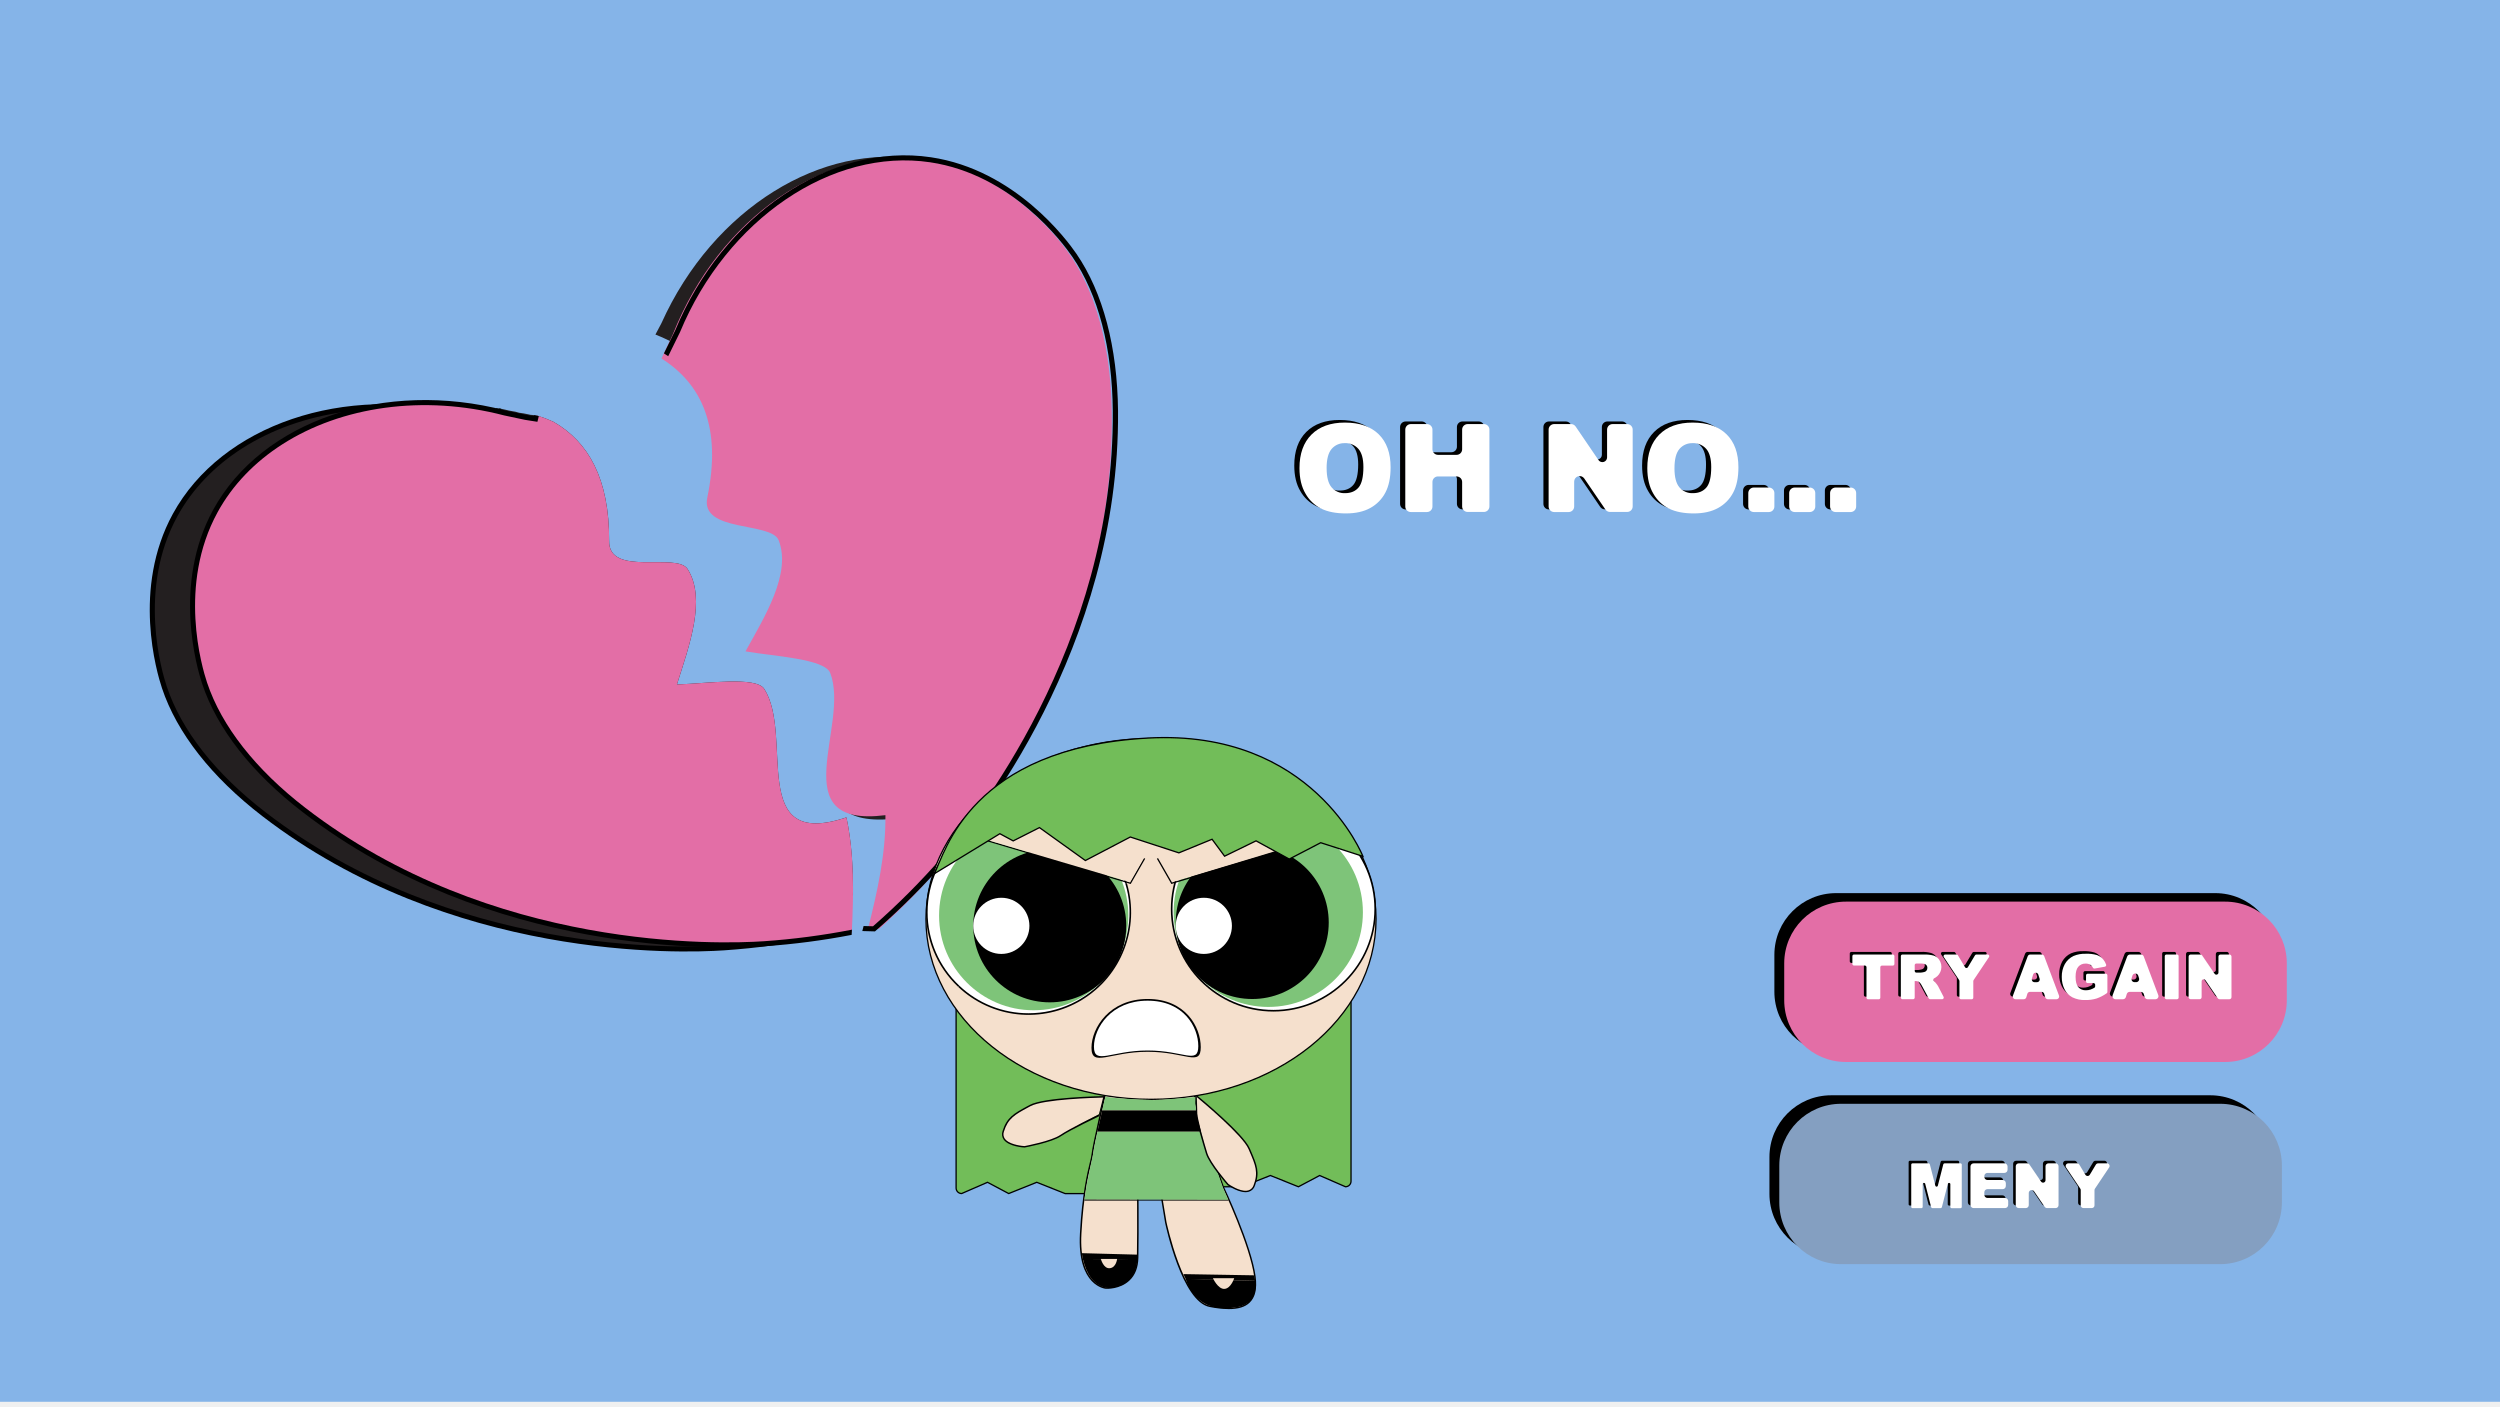
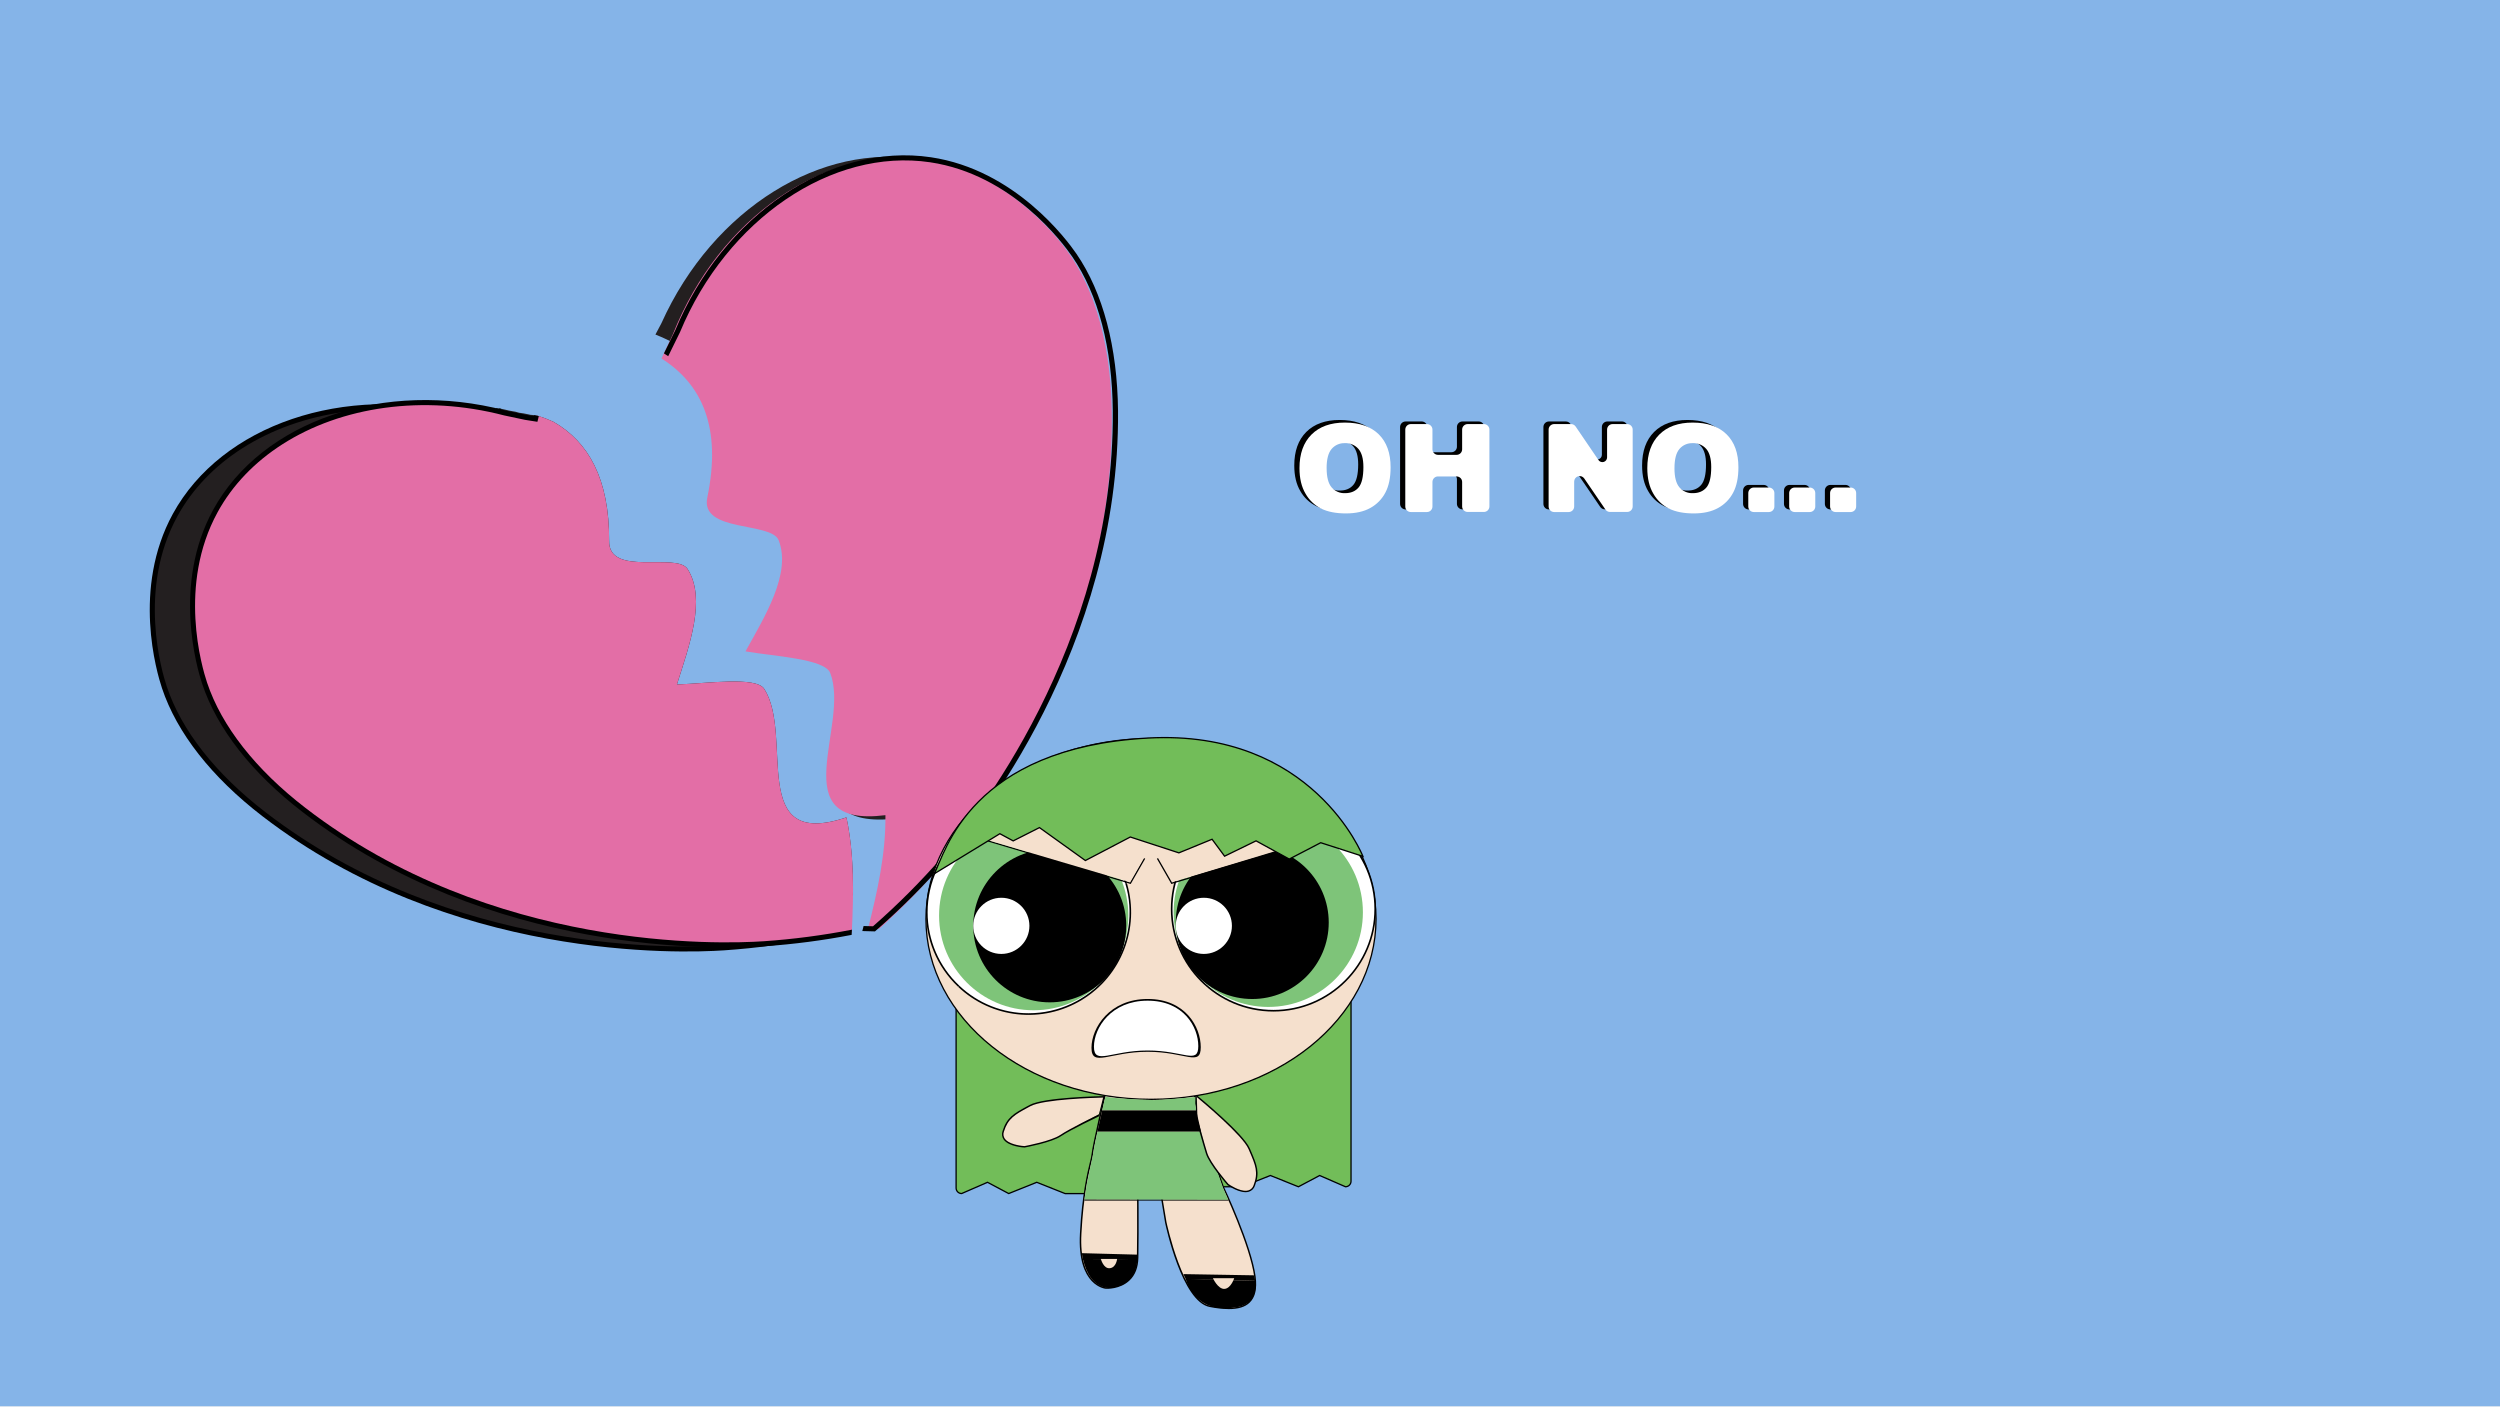
<svg xmlns="http://www.w3.org/2000/svg" width="1920" height="1080" viewBox="0 0 1920 1080">
  <defs>
-     <style>.cls-1{fill:#85b4e8;}.cls-2{fill:#231f20;}.cls-3{fill:#e36ea6;}.cls-4{fill:#fff;}.cls-5{fill:#849fc1;}.cls-6{fill:#72bd59;}.cls-6,.cls-8{stroke:#000;stroke-miterlimit:10;}.cls-7,.cls-8{fill:#f5e0cd;}.cls-9{fill:#7ec479;}.cls-10{fill:none;}</style>
+     <style>.cls-1{fill:#85b4e8;}.cls-2{fill:#231f20;}.cls-3{fill:#e36ea6;}.cls-4{fill:#fff;}.cls-5{fill:#72bd59;}.cls-5,.cls-7{stroke:#000;stroke-miterlimit:10;}.cls-6,.cls-7{fill:#f5e0cd;}.cls-8{fill:#7ec479;}.cls-9{fill:none;}</style>
  </defs>
  <g id="Layer_2" data-name="Layer 2">
-     <rect class="cls-1" y="-3.43" width="1920" height="1080" />
+     <rect class="cls-1" width="1920" height="1080" />
    <path class="cls-2" d="M519.88,525.67c9.21-29.07,22.89-65.64,8.17-88.66-8.42-13.15-60.77,6.44-60.24-21.71.24-47.54-15.95-76.17-43-91.49a90.21,90.21,0,0,0-12-4.51,28.32,28.32,0,0,0-2.87-.45,7.21,7.21,0,0,1-.93-.15,10.65,10.65,0,0,1-3.4-.54c-1.26-.23-2.51-.48-3.76-.74a23.12,23.12,0,0,1-6-1.23c-1.58-.22-3.15-.49-4.71-.84-1.2-.26-2.39-.54-3.58-.83l-.85-.19-.42-.1-.18,0-1.68-.36-.43-.11a6.33,6.33,0,0,1-.87,0l-2.72,11.09-7.76-1.23-15.89-3.37c-94.63-24.69-186.18,9.44-222.22,75.31-31.91,58.33-10.9,124.39-8.24,132.36,4.87,14.59,20.26,54.11,76.33,97.28C343.48,733.69,514.72,730.72,556,727.91a552.53,552.53,0,0,0,75.55-10.39c6.2-8.35,14.43-19.94,23.51-34.33,0-18.66-1.12-37.19-5-55.43-76.3,25.64-40-62.49-63.12-98.66C580.65,519.23,542.63,525,519.88,525.67Z" />
    <path class="cls-2" d="M814.24,199.2c-4.53-7.06-42.78-64.88-108.22-76.64-73.9-13.28-157.93,36.58-198.09,125.75l-4.56,8.62c47.72,19.05,73,55.63,56.09,121.7-7.37,27.17,48.18,20.91,53.14,35.72,8.68,25.92-13.49,58-29.5,84,22.23,4.9,60.51,8.55,64.23,19.66,13.64,40.72-43,117.35,37.2,111.06-.66,18.64-4.07,36.89-8.63,55,7.64-7.28,15.84-15.52,24.35-24.73,28.11-30.4,137.88-161.86,141.83-339.63C843.65,248.94,822.55,212.16,814.24,199.2Z" />
    <path d="M630.46,715.76A551.44,551.44,0,0,1,555.9,726c-33.65,2.28-208.76,8.07-352.11-102.31-38.31-29.5-64.48-62.82-75.68-96.36-4-12-22.51-74.85,8.1-130.8,11.57-21.15,28.74-38.73,49.7-52.14,45.27-29,108.18-38.44,170.4-22.2l16,3.39,9.52,1.51L385,314l-.65-.14-.43-.11a6.35,6.35,0,0,1-2.42-.2,2.4,2.4,0,0,1-.37-.14l-2.27,9.26-5.88-.93-15.81-3.35c-92.64-24.17-187,7.9-224.42,76.26C101.4,452,120.3,516.24,124.41,528.53c11.44,34.29,38.07,68.25,77,98.22C345.87,738,522.27,732.16,556.16,729.86A553.67,553.67,0,0,0,632,719.43l.73-.15.44-.6c7.65-10.3,15-20.95,21.94-31.85,0-2.48,0-5,0-7.45C647.33,691.85,639.13,704,630.46,715.76Z" />
    <path class="cls-3" d="M519.88,525.67c9.21-29.07,22.89-65.64,8.17-88.66-8.42-13.15-60.77,6.44-60.24-21.71.24-47.45-15.88-76.07-42.85-91.41A89.32,89.32,0,0,0,413,319.34c-.38-.07-.75-.11-1.12-.17l-.63,2.56-7.75-1.23-15.9-3.37c-94.62-24.69-186.18,9.44-222.21,75.31-31.91,58.33-10.9,124.39-8.24,132.36,4.87,14.6,20.26,54.11,76.33,97.28C374.39,730.57,545.63,727.6,586.94,724.79a550.32,550.32,0,0,0,67.24-8.73c1.42-29.73,2.07-59.38-4.1-88.3-76.3,25.64-40-62.49-63.12-98.66C580.65,519.23,542.63,525,519.88,525.67Z" />
    <path class="cls-3" d="M820.23,193.59c-4.86-6.85-45.79-62.79-111.71-71.45-74.45-9.78-156,44-191.94,135L508,275.32c31.27,19.78,46.3,53.08,35.27,106.47-6.08,27.49,49.11,18.62,54.76,33.18,9.9,25.47-10.74,58.62-25.5,85.29,22.43,3.85,60.84,5.69,65.08,16.61,15.55,40-37.45,119.25,42.4,109.18.35,29.57-6.14,58.51-13.41,87.37,3,0,5.91,0,8.48,0a553.47,553.47,0,0,0,53-54.86c26.64-31.69,130.09-168.18,125.65-345.94C852,241.88,829.14,206.14,820.23,193.59Z" />
    <path d="M410,318.86l-.16.66-5.88-.93-15.81-3.35c-92.64-24.17-187,7.91-224.43,76.26-31.38,57.37-12.48,121.62-8.37,133.92,11.44,34.28,38.07,68.24,77,98.21C376.79,734.88,553.18,729,587.07,726.74a554.56,554.56,0,0,0,67-8.75c.07-1.34.13-2.67.2-4a552.27,552.27,0,0,1-67.48,8.87c-33.64,2.28-208.74,8.08-352.11-102.31-38.3-29.5-64.47-62.82-75.67-96.36-4-12-22.51-74.85,8.1-130.8,11.57-21.15,28.74-38.73,49.7-52.14,45.26-29,108.19-38.43,170.4-22.2l16,3.39,9.52,1.51,1.08-4.4-.52-.15A30.54,30.54,0,0,0,410,318.86Z" />
    <path d="M826.72,194.94c-7.32-10.69-47.12-64.55-111.8-74.17-77.08-11.47-159.64,44.41-196.25,132.74l-8.78,17.89c1.12.71,2.22,1.42,3.29,2.16l9.05-18.44c36-86.81,116.77-141.7,192.11-130.49,63.08,9.38,102,62.06,109.16,72.52,20,29.17,30.74,70.15,31.12,118.5,1.44,180.94-108.9,317-131,342.46a551,551,0,0,1-53.15,53.27c-2.4,0-4.81-.14-7.22-.2-.34,1.29-.69,2.58-1,3.87,3,.08,6,.22,9,.25h.74l.56-.48a555.28,555.28,0,0,0,54.1-54.15c22.29-25.62,133.45-162.7,132-345C858.14,266.49,847.14,224.76,826.72,194.94Z" />
    <path d="M994,357.5q0-16.54,9.21-25.75t25.65-9.21q16.85,0,26,9t9.12,25.35q0,11.83-4,19.41a28.45,28.45,0,0,1-11.52,11.79q-7.53,4.22-18.76,4.22-11.43,0-18.91-3.64a28.46,28.46,0,0,1-12.13-11.51Q994,369.34,994,357.5Zm20.86.09q0,10.21,3.8,14.69a12.86,12.86,0,0,0,10.34,4.47q6.72,0,10.4-4.38t3.69-15.7q0-9.54-3.85-13.93a13.12,13.12,0,0,0-10.43-4.4,12.7,12.7,0,0,0-10.13,4.46Q1014.84,347.27,1014.84,357.59Z" />
    <path d="M1079.5,323.69h12.38a4.24,4.24,0,0,1,4.24,4.24v15.15a4.24,4.24,0,0,0,4.24,4.24h14.32a4.24,4.24,0,0,0,4.24-4.24V327.93a4.24,4.24,0,0,1,4.24-4.24h12.47a4.24,4.24,0,0,1,4.24,4.24v59a4.24,4.24,0,0,1-4.24,4.25h-12.47a4.24,4.24,0,0,1-4.24-4.25V368.14a4.24,4.24,0,0,0-4.24-4.24h-14.32a4.24,4.24,0,0,0-4.24,4.24V387a4.24,4.24,0,0,1-4.24,4.25H1079.5a4.24,4.24,0,0,1-4.24-4.25v-59A4.24,4.24,0,0,1,1079.5,323.69Z" />
    <path d="M1189.57,323.69h13a4.25,4.25,0,0,1,3.51,1.86l17.55,25.79a3.62,3.62,0,0,0,6.61-2V327.93a4.24,4.24,0,0,1,4.24-4.24h11.18a4.24,4.24,0,0,1,4.24,4.24v59a4.24,4.24,0,0,1-4.24,4.25h-13.18a4.24,4.24,0,0,1-3.5-1.86l-16.28-23.86a4.24,4.24,0,0,0-7.74,2.39V387a4.25,4.25,0,0,1-4.25,4.25h-11.13a4.24,4.24,0,0,1-4.24-4.25v-59A4.24,4.24,0,0,1,1189.57,323.69Z" />
    <path d="M1261.13,357.5q0-16.54,9.21-25.75t25.65-9.21q16.86,0,26,9t9.11,25.35q0,11.83-4,19.41a28.36,28.36,0,0,1-11.51,11.79q-7.53,4.22-18.77,4.22-11.41,0-18.9-3.64a28.48,28.48,0,0,1-12.14-11.51Q1261.13,369.34,1261.13,357.5Zm20.86.09q0,10.21,3.8,14.69a12.86,12.86,0,0,0,10.34,4.47q6.72,0,10.41-4.38t3.68-15.7q0-9.54-3.84-13.93a13.13,13.13,0,0,0-10.43-4.4,12.71,12.71,0,0,0-10.14,4.46Q1282,347.27,1282,357.59Z" />
    <path d="M1342.93,372.42h11.55a4.24,4.24,0,0,1,4.24,4.24V387a4.24,4.24,0,0,1-4.24,4.25h-11.55a4.25,4.25,0,0,1-4.25-4.25v-10.3A4.24,4.24,0,0,1,1342.93,372.42Z" />
    <path d="M1374.33,372.42h11.55a4.24,4.24,0,0,1,4.25,4.24V387a4.25,4.25,0,0,1-4.25,4.25h-11.55a4.24,4.24,0,0,1-4.24-4.25v-10.3A4.24,4.24,0,0,1,1374.33,372.42Z" />
    <path d="M1405.74,372.42h11.55a4.24,4.24,0,0,1,4.24,4.24V387a4.24,4.24,0,0,1-4.24,4.25h-11.55a4.24,4.24,0,0,1-4.24-4.25v-10.3A4.24,4.24,0,0,1,1405.74,372.42Z" />
    <path class="cls-4" d="M998,359.5q0-16.54,9.21-25.75t25.65-9.21q16.85,0,26,9t9.12,25.35q0,11.83-4,19.41a28.45,28.45,0,0,1-11.52,11.79q-7.53,4.22-18.76,4.22-11.43,0-18.91-3.64a28.46,28.46,0,0,1-12.13-11.51Q998,371.34,998,359.5Zm20.86.09q0,10.21,3.8,14.69a12.86,12.86,0,0,0,10.34,4.47q6.72,0,10.4-4.38t3.69-15.7q0-9.54-3.85-13.93a13.12,13.12,0,0,0-10.43-4.4,12.7,12.7,0,0,0-10.13,4.46Q1018.84,349.27,1018.84,359.59Z" />
    <path class="cls-4" d="M1083.5,325.69h12.38a4.24,4.24,0,0,1,4.24,4.24v15.15a4.24,4.24,0,0,0,4.24,4.24h14.32a4.24,4.24,0,0,0,4.24-4.24V329.93a4.24,4.24,0,0,1,4.24-4.24h12.47a4.24,4.24,0,0,1,4.24,4.24v59a4.24,4.24,0,0,1-4.24,4.25h-12.47a4.24,4.24,0,0,1-4.24-4.25V370.14a4.24,4.24,0,0,0-4.24-4.24h-14.32a4.24,4.24,0,0,0-4.24,4.24V389a4.24,4.24,0,0,1-4.24,4.25H1083.5a4.24,4.24,0,0,1-4.24-4.25v-59A4.24,4.24,0,0,1,1083.5,325.69Z" />
    <path class="cls-4" d="M1193.57,325.69h13a4.25,4.25,0,0,1,3.51,1.86l17.55,25.79a3.62,3.62,0,0,0,6.61-2V329.93a4.24,4.24,0,0,1,4.24-4.24h11.18a4.24,4.24,0,0,1,4.24,4.24v59a4.24,4.24,0,0,1-4.24,4.25h-13.18a4.24,4.24,0,0,1-3.5-1.86l-16.28-23.86a4.24,4.24,0,0,0-7.74,2.39V389a4.25,4.25,0,0,1-4.25,4.25h-11.13a4.24,4.24,0,0,1-4.24-4.25v-59A4.24,4.24,0,0,1,1193.57,325.69Z" />
    <path class="cls-4" d="M1265.13,359.5q0-16.54,9.21-25.75t25.65-9.21q16.86,0,26,9t9.11,25.35q0,11.83-4,19.41a28.36,28.36,0,0,1-11.51,11.79q-7.53,4.22-18.77,4.22-11.41,0-18.9-3.64a28.48,28.48,0,0,1-12.14-11.51Q1265.13,371.34,1265.13,359.5Zm20.86.09q0,10.21,3.8,14.69a12.86,12.86,0,0,0,10.34,4.47q6.72,0,10.41-4.38t3.68-15.7q0-9.54-3.84-13.93a13.13,13.13,0,0,0-10.43-4.4,12.71,12.71,0,0,0-10.14,4.46Q1286,349.27,1286,359.59Z" />
    <path class="cls-4" d="M1346.93,374.42h11.55a4.24,4.24,0,0,1,4.24,4.24V389a4.24,4.24,0,0,1-4.24,4.25h-11.55a4.25,4.25,0,0,1-4.25-4.25v-10.3A4.24,4.24,0,0,1,1346.93,374.42Z" />
    <path class="cls-4" d="M1378.33,374.42h11.55a4.24,4.24,0,0,1,4.25,4.24V389a4.25,4.25,0,0,1-4.25,4.25h-11.55a4.24,4.24,0,0,1-4.24-4.25v-10.3A4.24,4.24,0,0,1,1378.33,374.42Z" />
    <path class="cls-4" d="M1409.74,374.42h11.55a4.24,4.24,0,0,1,4.24,4.24V389a4.24,4.24,0,0,1-4.24,4.25h-11.55a4.24,4.24,0,0,1-4.24-4.25v-10.3A4.24,4.24,0,0,1,1409.74,374.42Z" />
  </g>
  <g id="Layer_3" data-name="Layer 3">
-     <rect x="1362.72" y="685.92" width="385.99" height="123.16" rx="47.43" />
-     <rect class="cls-3" x="1370.28" y="692.45" width="385.99" height="123.16" rx="47.43" />
-     <rect x="1358.93" y="841.18" width="385.99" height="123.16" rx="47.43" />
-     <rect class="cls-5" x="1366.5" y="847.71" width="385.99" height="123.16" rx="47.43" />
-     <path d="M1466.9,891.45h12.27a1,1,0,0,1,.93.72l4.27,16.58a1,1,0,0,0,1.85,0l4.24-16.58a1,1,0,0,1,.93-.72h12.25a1,1,0,0,1,1,1v32.44a1,1,0,0,1-1,1h-6.78a1,1,0,0,1-1-1V907.21A1,1,0,0,0,1494,907l-4.64,18.11a.94.94,0,0,1-.92.72h-6.39a.94.94,0,0,1-.92-.72l-4.62-18.1a1,1,0,0,0-1.89.24v17.62a1,1,0,0,1-1,1h-6.79a1,1,0,0,1-1-1V892.41A1,1,0,0,1,1466.9,891.45Z" />
-     <path d="M1513.77,891.45h23.61a2.42,2.42,0,0,1,2.42,2.42v2.5a2.42,2.42,0,0,1-2.42,2.42h-13a2.42,2.42,0,0,0-2.42,2.42v.62a2.42,2.42,0,0,0,2.42,2.42h11.68a2.42,2.42,0,0,1,2.42,2.42v2.17a2.42,2.42,0,0,1-2.42,2.42h-11.68a2.42,2.42,0,0,0-2.42,2.42v1.93a2.42,2.42,0,0,0,2.42,2.42h13.49a2.42,2.42,0,0,1,2.42,2.42v2.94a2.42,2.42,0,0,1-2.42,2.42h-24.13a2.42,2.42,0,0,1-2.42-2.42V893.87A2.42,2.42,0,0,1,1513.77,891.45Z" />
-     <path d="M1548.35,891.45h6.48a2.27,2.27,0,0,1,1.86,1l8.83,13a1.88,1.88,0,0,0,3.44-1V893.7a2.24,2.24,0,0,1,2.24-2.25h5.52a2.24,2.24,0,0,1,2.24,2.25v29.87a2.24,2.24,0,0,1-2.24,2.24h-6.58a2.25,2.25,0,0,1-1.85-1l-8.1-11.87a2.25,2.25,0,0,0-4.1,1.27v9.34a2.24,2.24,0,0,1-2.25,2.24h-5.49a2.24,2.24,0,0,1-2.25-2.24V893.7A2.25,2.25,0,0,1,1548.35,891.45Z" />
-     <path d="M1586.38,891.45h6.8a2.05,2.05,0,0,1,1.76,1l4.57,7.66a2,2,0,0,0,3.51,0l4.59-7.66a2,2,0,0,1,1.75-1h6.74a2,2,0,0,1,1.7,3.18l-10.88,16.27a2,2,0,0,0-.35,1.14v11.73a2,2,0,0,1-2,2H1598a2,2,0,0,1-2-2V912a2.11,2.11,0,0,0-.34-1.14l-10.91-16.26A2.05,2.05,0,0,1,1586.38,891.45Z" />
-     <path class="cls-4" d="M1468.9,893.45h12.27a1,1,0,0,1,.93.72l4.27,16.58a1,1,0,0,0,1.85,0l4.24-16.58a1,1,0,0,1,.93-.72h12.25a1,1,0,0,1,1,1v32.44a1,1,0,0,1-1,1h-6.78a1,1,0,0,1-1-1V909.21A1,1,0,0,0,1496,909l-4.64,18.11a.94.94,0,0,1-.92.72h-6.39a.94.94,0,0,1-.92-.72l-4.62-18.1a1,1,0,0,0-1.89.24v17.62a1,1,0,0,1-1,1h-6.79a1,1,0,0,1-1-1V894.41A1,1,0,0,1,1468.9,893.45Z" />
-     <path class="cls-4" d="M1515.77,893.45h23.61a2.42,2.42,0,0,1,2.42,2.42v2.5a2.42,2.42,0,0,1-2.42,2.42h-13a2.42,2.42,0,0,0-2.42,2.42v.62a2.42,2.42,0,0,0,2.42,2.42h11.68a2.42,2.42,0,0,1,2.42,2.42v2.17a2.42,2.42,0,0,1-2.42,2.42h-11.68a2.42,2.42,0,0,0-2.42,2.42v1.93a2.42,2.42,0,0,0,2.42,2.42h13.49a2.42,2.42,0,0,1,2.42,2.42v2.94a2.42,2.42,0,0,1-2.42,2.42h-24.13a2.42,2.42,0,0,1-2.42-2.42V895.87A2.42,2.42,0,0,1,1515.77,893.45Z" />
-     <path class="cls-4" d="M1550.35,893.45h6.48a2.27,2.27,0,0,1,1.86,1l8.83,13a1.88,1.88,0,0,0,3.44-1V895.7a2.24,2.24,0,0,1,2.24-2.25h5.52a2.24,2.24,0,0,1,2.24,2.25v29.87a2.24,2.24,0,0,1-2.24,2.24h-6.58a2.25,2.25,0,0,1-1.85-1l-8.1-11.87a2.25,2.25,0,0,0-4.1,1.27v9.34a2.24,2.24,0,0,1-2.25,2.24h-5.49a2.24,2.24,0,0,1-2.25-2.24V895.7A2.25,2.25,0,0,1,1550.35,893.45Z" />
-     <path class="cls-4" d="M1588.38,893.45h6.8a2.05,2.05,0,0,1,1.76,1l4.57,7.66a2,2,0,0,0,3.51,0l4.59-7.66a2,2,0,0,1,1.75-1h6.74a2,2,0,0,1,1.7,3.18l-10.88,16.27a2,2,0,0,0-.35,1.14v11.73a2,2,0,0,1-2,2H1600a2,2,0,0,1-2-2V914a2.11,2.11,0,0,0-.34-1.14l-10.91-16.26A2.05,2.05,0,0,1,1588.38,893.45Z" />
-     <path d="M1421.89,731.06h29.76a1.26,1.26,0,0,1,1.26,1.26v6a1.26,1.26,0,0,1-1.26,1.26h-8.31a1.26,1.26,0,0,0-1.26,1.26v23.36a1.26,1.26,0,0,1-1.26,1.26h-8.1a1.27,1.27,0,0,1-1.26-1.26V740.8a1.26,1.26,0,0,0-1.26-1.26h-8.31a1.26,1.26,0,0,1-1.26-1.26v-6A1.26,1.26,0,0,1,1421.89,731.06Z" />
-     <path d="M1457.85,764.16V732.32a1.26,1.26,0,0,1,1.26-1.26h16.44a25.77,25.77,0,0,1,7.52.84,8,8,0,0,1,4.2,3.13,9.72,9.72,0,0,1-3,13.87q-.37.21-.81.42a1.26,1.26,0,0,0-.17,2.19h0a10.36,10.36,0,0,1,1.7,1.81,13.59,13.59,0,0,1,1.49,2.13l4.19,8.12a1.26,1.26,0,0,1-1.12,1.84h-9.18a1.26,1.26,0,0,1-1.1-.66l-5.32-9.84a8.1,8.1,0,0,0-1.92-2.65,4.49,4.49,0,0,0-2.6-.8h-.94v12.69a1.27,1.27,0,0,1-1.26,1.26h-8.15A1.27,1.27,0,0,1,1457.85,764.16Zm10.67-20.44a1.25,1.25,0,0,0,1.26,1.26H1473a16.25,16.25,0,0,0,2.82-.47,2.81,2.81,0,0,0,1.72-1.08,3.19,3.19,0,0,0,.67-2,3.12,3.12,0,0,0-1.06-2.55c-.7-.6-2-.89-4-.89h-3.4a1.25,1.25,0,0,0-1.26,1.26Z" />
-     <path d="M1491.88,731.06h8.72a1.26,1.26,0,0,1,1.08.61l5.47,9.17a1.26,1.26,0,0,0,2.17,0l5.48-9.17a1.26,1.26,0,0,1,1.08-.61h8.66a1.26,1.26,0,0,1,1,2l-11.84,17.69a1.33,1.33,0,0,0-.21.7v12.75a1.26,1.26,0,0,1-1.26,1.26h-8.12a1.26,1.26,0,0,1-1.26-1.26V751.41a1.25,1.25,0,0,0-.21-.7L1490.83,733A1.26,1.26,0,0,1,1491.88,731.06Z" />
-     <path d="M1565.9,759.75H1557a2.09,2.09,0,0,0-2,1.5l-.79,2.67a2.09,2.09,0,0,1-2,1.5h-6.26a2.09,2.09,0,0,1-2-2.83l11.34-30.18a2.1,2.1,0,0,1,2-1.35h8.68a2.1,2.1,0,0,1,2,1.35l11.34,30.18a2.1,2.1,0,0,1-2,2.83h-6.55a2.09,2.09,0,0,1-2-1.49l-.82-2.7A2.08,2.08,0,0,0,1565.9,759.75Zm-1.48-10.14-1-3.1a2.09,2.09,0,0,0-4,0l-.94,3.1a2.09,2.09,0,0,0,2,2.7h1.89A2.09,2.09,0,0,0,1564.42,749.61Z" />
-     <path d="M1600.07,751.71v-4.63a1.27,1.27,0,0,1,1.26-1.26h13.89a1.27,1.27,0,0,1,1.26,1.26V759.8a1.3,1.3,0,0,1-.57,1.06,32.34,32.34,0,0,1-7.76,4,28.12,28.12,0,0,1-8.59,1.16,20.92,20.92,0,0,1-10-2.08,14.24,14.24,0,0,1-6-6.21,20.35,20.35,0,0,1-2.12-9.47,19.77,19.77,0,0,1,2.32-9.79,15,15,0,0,1,6.79-6.31,22.1,22.1,0,0,1,9.4-1.67,26.6,26.6,0,0,1,8.52,1,11.14,11.14,0,0,1,4.69,3.2,13.66,13.66,0,0,1,2.34,4.07,1.27,1.27,0,0,1-1,1.68l-7.81,1.4a1.25,1.25,0,0,1-1.35-.69,5.37,5.37,0,0,0-1.8-2.11,6.65,6.65,0,0,0-3.85-1,7,7,0,0,0-5.57,2.43q-2.07,2.41-2.07,7.67,0,5.58,2.09,8a7.39,7.39,0,0,0,5.85,2.39,11.24,11.24,0,0,0,3.4-.51,17.55,17.55,0,0,0,3.07-1.39,1.28,1.28,0,0,0,.63-1.1v-1.25a1.26,1.26,0,0,0-1.26-1.26h-4.58A1.26,1.26,0,0,1,1600.07,751.71Z" />
-     <path d="M1642.18,759.75h-8.58a2.33,2.33,0,0,0-2.24,1.67l-.69,2.33a2.33,2.33,0,0,1-2.24,1.67h-5.72a2.34,2.34,0,0,1-2.19-3.16l11.16-29.69a2.35,2.35,0,0,1,2.19-1.51h8.35a2.33,2.33,0,0,1,2.18,1.51l11.16,29.69a2.34,2.34,0,0,1-2.19,3.16h-6a2.34,2.34,0,0,1-2.24-1.66l-.71-2.36A2.34,2.34,0,0,0,1642.18,759.75Zm-1.4-10.45-.62-2a2.34,2.34,0,0,0-4.47,0l-.62,2a2.34,2.34,0,0,0,2.24,3h1.24A2.33,2.33,0,0,0,1640.78,749.3Z" />
-     <path d="M1661.8,731.06h8.12a1.25,1.25,0,0,1,1.26,1.26v31.84a1.26,1.26,0,0,1-1.26,1.26h-8.12a1.27,1.27,0,0,1-1.26-1.26V732.32A1.26,1.26,0,0,1,1661.8,731.06Z" />
-     <path d="M1680.48,731.06h7.45a1.59,1.59,0,0,1,1.33.71l9.51,14a1.62,1.62,0,0,0,3-.91V732.67a1.61,1.61,0,0,1,1.62-1.61h6.77a1.61,1.61,0,0,1,1.62,1.61V763.8a1.61,1.61,0,0,1-1.62,1.62h-7.54a1.62,1.62,0,0,1-1.33-.71l-9.44-13.83a1.61,1.61,0,0,0-3,.91v12a1.61,1.61,0,0,1-1.61,1.62h-6.76a1.61,1.61,0,0,1-1.61-1.62V732.67A1.61,1.61,0,0,1,1680.48,731.06Z" />
-     <path class="cls-4" d="M1423.89,733.06h29.76a1.26,1.26,0,0,1,1.26,1.26v6a1.26,1.26,0,0,1-1.26,1.26h-8.31a1.26,1.26,0,0,0-1.26,1.26v23.36a1.26,1.26,0,0,1-1.26,1.26h-8.1a1.27,1.27,0,0,1-1.26-1.26V742.8a1.26,1.26,0,0,0-1.26-1.26h-8.31a1.26,1.26,0,0,1-1.26-1.26v-6A1.26,1.26,0,0,1,1423.89,733.06Z" />
-     <path class="cls-4" d="M1459.85,766.16V734.32a1.26,1.26,0,0,1,1.26-1.26h16.44a25.77,25.77,0,0,1,7.52.84,8,8,0,0,1,4.2,3.13,9.72,9.72,0,0,1-3,13.87q-.37.21-.81.42a1.26,1.26,0,0,0-.17,2.19h0a10.36,10.36,0,0,1,1.7,1.81,13.59,13.59,0,0,1,1.49,2.13l4.19,8.12a1.26,1.26,0,0,1-1.12,1.84h-9.18a1.26,1.26,0,0,1-1.1-.66l-5.32-9.84a8.1,8.1,0,0,0-1.92-2.65,4.49,4.49,0,0,0-2.6-.8h-.94v12.69a1.27,1.27,0,0,1-1.26,1.26h-8.15A1.27,1.27,0,0,1,1459.85,766.16Zm10.67-20.44a1.25,1.25,0,0,0,1.26,1.26H1475a16.25,16.25,0,0,0,2.82-.47,2.81,2.81,0,0,0,1.72-1.08,3.19,3.19,0,0,0,.67-2,3.12,3.12,0,0,0-1.06-2.55c-.7-.6-2-.89-4-.89h-3.4a1.25,1.25,0,0,0-1.26,1.26Z" />
-     <path class="cls-4" d="M1493.88,733.06h8.72a1.26,1.26,0,0,1,1.08.61l5.47,9.17a1.26,1.26,0,0,0,2.17,0l5.48-9.17a1.26,1.26,0,0,1,1.08-.61h8.66a1.26,1.26,0,0,1,1,2l-11.84,17.69a1.33,1.33,0,0,0-.21.7v12.75a1.26,1.26,0,0,1-1.26,1.26h-8.12a1.26,1.26,0,0,1-1.26-1.26V753.41a1.25,1.25,0,0,0-.21-.7L1492.83,735A1.26,1.26,0,0,1,1493.88,733.06Z" />
-     <path class="cls-4" d="M1567.9,761.75H1559a2.09,2.09,0,0,0-2,1.5l-.79,2.67a2.09,2.09,0,0,1-2,1.5h-6.26a2.09,2.09,0,0,1-2-2.83l11.34-30.18a2.1,2.1,0,0,1,2-1.35h8.68a2.1,2.1,0,0,1,2,1.35l11.34,30.18a2.1,2.1,0,0,1-2,2.83h-6.55a2.09,2.09,0,0,1-2-1.49l-.82-2.7A2.08,2.08,0,0,0,1567.9,761.75Zm-1.48-10.14-1-3.1a2.09,2.09,0,0,0-4,0l-.94,3.1a2.09,2.09,0,0,0,2,2.7h1.89A2.09,2.09,0,0,0,1566.42,751.61Z" />
-     <path class="cls-4" d="M1602.07,753.71v-4.63a1.27,1.27,0,0,1,1.26-1.26h13.89a1.27,1.27,0,0,1,1.26,1.26V761.8a1.3,1.3,0,0,1-.57,1.06,32.34,32.34,0,0,1-7.76,4,28.12,28.12,0,0,1-8.59,1.16,20.92,20.92,0,0,1-10-2.08,14.24,14.24,0,0,1-6-6.21,20.35,20.35,0,0,1-2.12-9.47,19.77,19.77,0,0,1,2.32-9.79,15,15,0,0,1,6.79-6.31,22.1,22.1,0,0,1,9.4-1.67,26.6,26.6,0,0,1,8.52,1,11.14,11.14,0,0,1,4.69,3.2,13.66,13.66,0,0,1,2.34,4.07,1.27,1.27,0,0,1-1,1.68l-7.81,1.4a1.25,1.25,0,0,1-1.35-.69,5.37,5.37,0,0,0-1.8-2.11,6.65,6.65,0,0,0-3.85-1,7,7,0,0,0-5.57,2.43q-2.07,2.41-2.07,7.67,0,5.58,2.09,8a7.39,7.39,0,0,0,5.85,2.39,11.24,11.24,0,0,0,3.4-.51,17.55,17.55,0,0,0,3.07-1.39,1.28,1.28,0,0,0,.63-1.1v-1.25a1.26,1.26,0,0,0-1.26-1.26h-4.58A1.26,1.26,0,0,1,1602.07,753.71Z" />
-     <path class="cls-4" d="M1644.18,761.75h-8.58a2.33,2.33,0,0,0-2.24,1.67l-.69,2.33a2.33,2.33,0,0,1-2.24,1.67h-5.72a2.34,2.34,0,0,1-2.19-3.16l11.16-29.69a2.35,2.35,0,0,1,2.19-1.51h8.35a2.33,2.33,0,0,1,2.18,1.51l11.16,29.69a2.34,2.34,0,0,1-2.19,3.16h-6a2.34,2.34,0,0,1-2.24-1.66l-.71-2.36A2.34,2.34,0,0,0,1644.18,761.75Zm-1.4-10.45-.62-2a2.34,2.34,0,0,0-4.47,0l-.62,2a2.34,2.34,0,0,0,2.24,3h1.24A2.33,2.33,0,0,0,1642.78,751.3Z" />
-     <path class="cls-4" d="M1663.8,733.06h8.12a1.25,1.25,0,0,1,1.26,1.26v31.84a1.26,1.26,0,0,1-1.26,1.26h-8.12a1.27,1.27,0,0,1-1.26-1.26V734.32A1.26,1.26,0,0,1,1663.8,733.06Z" />
-     <path class="cls-4" d="M1682.48,733.06h7.45a1.59,1.59,0,0,1,1.33.71l9.51,14a1.62,1.62,0,0,0,3-.91V734.67a1.61,1.61,0,0,1,1.62-1.61h6.77a1.61,1.61,0,0,1,1.62,1.61V765.8a1.61,1.61,0,0,1-1.62,1.62h-7.54a1.62,1.62,0,0,1-1.33-.71l-9.44-13.83a1.61,1.61,0,0,0-3,.91v12a1.61,1.61,0,0,1-1.61,1.62h-6.76a1.61,1.61,0,0,1-1.61-1.62V734.67A1.61,1.61,0,0,1,1682.48,733.06Z" />
-     <path class="cls-6" d="M849.24,916.67H818L796.22,908l-21.53,8.65L758.39,908l-19.85,8.65a4.26,4.26,0,0,1-4.25-4.24V775.5a4.26,4.26,0,0,1,4.25-4.25h110.7a4.26,4.26,0,0,1,4.25,4.25V912.43A4.26,4.26,0,0,1,849.24,916.67Z" />
-     <path class="cls-6" d="M922.64,911.43h31.2l21.82-8.65,21.53,8.65,16.3-8.65,19.85,8.65a4.26,4.26,0,0,0,4.25-4.24V770.26a4.26,4.26,0,0,0-4.25-4.25H922.64a4.26,4.26,0,0,0-4.25,4.25V907.19A4.26,4.26,0,0,0,922.64,911.43Z" />
-     <path class="cls-7" d="M849.33,837.77S839.41,880.14,839,886s-6.76,20.74-9,61.31,19.38,41.93,19.38,41.93,23.89,1.35,24.34-23.45,0-62.21,0-62.21h15.78l5.86,35.17s12.62,60.4,33.81,64.46,37.87,1.8,34.71-22.54-24.34-69-24.34-69l-19.84-55.9-4-24.35-66.72,3.16Z" />
+     <path class="cls-5" d="M849.24,916.67H818L796.22,908l-21.53,8.65L758.39,908l-19.85,8.65a4.26,4.26,0,0,1-4.25-4.24V775.5a4.26,4.26,0,0,1,4.25-4.25h110.7a4.26,4.26,0,0,1,4.25,4.25V912.43A4.26,4.26,0,0,1,849.24,916.67Z" />
+     <path class="cls-5" d="M922.64,911.43h31.2l21.82-8.65,21.53,8.65,16.3-8.65,19.85,8.65a4.26,4.26,0,0,0,4.25-4.24V770.26a4.26,4.26,0,0,0-4.25-4.25H922.64a4.26,4.26,0,0,0-4.25,4.25V907.19A4.26,4.26,0,0,0,922.64,911.43Z" />
+     <path class="cls-6" d="M849.33,837.77S839.41,880.14,839,886s-6.76,20.74-9,61.31,19.38,41.93,19.38,41.93,23.89,1.35,24.34-23.45,0-62.21,0-62.21h15.78l5.86,35.17s12.62,60.4,33.81,64.46,37.87,1.8,34.71-22.54-24.34-69-24.34-69l-19.84-55.9-4-24.35-66.72,3.16Z" />
    <path d="M943.77,1005.41a80.07,80.07,0,0,1-14.76-1.63c-21.32-4.08-33.75-62.43-34.26-64.91L889,904.16h-14.7c0,4.87.41,38.81,0,61.64-.14,7.63-2.48,13.61-7,17.76-7.3,6.78-17.56,6.28-18,6.25-.23,0-22.19-1.86-19.93-42.53,1.66-29.93,5.55-46,7.63-54.6a49.17,49.17,0,0,0,1.38-6.72c.44-5.75,9.69-45.36,10.36-48.22l-.52-3.68,67.86-3.21,4.15,24.85L940,911.5c.19.4,21.24,44.94,24.37,69.1,1.18,9.15-.39,15.84-4.69,19.89C956.22,1003.78,951,1005.41,943.77,1005.41ZM873.09,903h16.85l5.94,35.65c.12.58,12.78,60.05,33.35,64,15,2.88,24.47,1.93,29.7-3,4.06-3.83,5.48-10,4.33-18.9-3.11-24-24.08-68.35-24.29-68.79l-19.86-56-4-23.93-65.57,3.1.38,2.63,0,.11c-.1.42-9.91,42.4-10.35,48.15a50.79,50.79,0,0,1-1.41,6.91c-2.08,8.58-6,24.55-7.61,54.38-2.19,39.46,18.64,41.3,18.85,41.32s10.22.48,17.15-6c4.23-3.93,6.44-9.62,6.57-16.92.45-24.5,0-61.81,0-62.19Z" />
-     <ellipse class="cls-8" cx="883.96" cy="705.75" rx="172.83" ry="138.55" />
+     <ellipse class="cls-7" cx="883.96" cy="705.75" rx="172.83" ry="138.55" />
    <circle class="cls-4" cx="977.99" cy="698.09" r="78.16" />
    <path d="M978,776.89a78.8,78.8,0,1,1,78.8-78.8A78.89,78.89,0,0,1,978,776.89Zm0-156.32a77.52,77.52,0,1,0,77.52,77.52A77.61,77.61,0,0,0,978,620.57Z" />
-     <circle class="cls-9" cx="974.03" cy="700.65" r="72.68" />
+     <circle class="cls-8" cx="974.03" cy="700.65" r="72.68" />
    <circle cx="961.72" cy="708.49" r="58.75" />
    <circle class="cls-4" cx="924.54" cy="711.05" r="21.57" />
    <circle class="cls-4" cx="789.93" cy="700.65" r="78.16" />
    <path d="M712.41,700.65a77.38,77.38,0,0,1,27.38-59.08l-.39-1.33a78.64,78.64,0,0,0-3.58,117.61c.32-.28.63-.58.93-.87A77.32,77.32,0,0,1,712.41,700.65Z" />
    <path d="M865.61,678.77l-1.38-.17a75.46,75.46,0,0,1,2,8.11,77.54,77.54,0,0,1-76.26,91.46A77.26,77.26,0,0,1,736.75,757c-.3.29-.61.59-.93.87a78.75,78.75,0,0,0,129.79-79.08Z" />
    <path d="M747.45,635.83A77.47,77.47,0,0,1,864.23,678.6l1.38.17A78.72,78.72,0,0,0,739.4,640.24l.39,1.33A79.61,79.61,0,0,1,747.45,635.83Z" />
-     <circle class="cls-9" cx="793.89" cy="703.21" r="72.68" />
+     <circle class="cls-8" cx="793.89" cy="703.21" r="72.68" />
    <circle cx="806.2" cy="711.05" r="58.75" />
    <circle class="cls-4" cx="769.02" cy="711.05" r="21.57" />
-     <polygon class="cls-8" points="743.7 641.3 868.14 678.33 879.07 659.26 868.14 678.33 743.7 641.3" />
-     <path class="cls-7" d="M867.71,677.49l12.51-21.89s-27-38.09-74.44-34.38-70.64,17.1-70.64,17.1" />
-     <path class="cls-7" d="M900.61,677.49,888.1,655.6s27-38.09,74.45-34.38,68.6,16.88,68.6,16.88" />
-     <polygon class="cls-8" points="1024.29 641.3 899.85 678.33 888.92 659.26 899.85 678.33 1024.29 641.3" />
-     <line class="cls-10" x1="862.39" y1="669.71" x2="872.47" y2="675.3" />
+     <polygon class="cls-7" points="743.7 641.3 868.14 678.33 879.07 659.26 868.14 678.33 743.7 641.3" />
+     <path class="cls-6" d="M867.71,677.49l12.51-21.89s-27-38.09-74.44-34.38-70.64,17.1-70.64,17.1" />
+     <path class="cls-6" d="M900.61,677.49,888.1,655.6s27-38.09,74.45-34.38,68.6,16.88,68.6,16.88" />
+     <polygon class="cls-7" points="1024.29 641.3 899.85 678.33 888.92 659.26 899.85 678.33 1024.29 641.3" />
+     <line class="cls-9" x1="862.39" y1="669.71" x2="872.47" y2="675.3" />
    <path d="M922.18,804.21c0-15.31-11.57-37-40.78-37s-43.14,22.17-43.14,37.48,13.93,3.08,43.14,3.08S922.18,819.52,922.18,804.21Z" />
    <path class="cls-4" d="M920.29,803.4c0-14.45-11-34.88-38.94-34.88s-41.2,20.91-41.2,35.36,13.31,2.91,41.2,2.91S920.29,817.84,920.29,803.4Z" />
-     <path class="cls-9" d="M846.47,852.78h72.24l-.68-4.95s-.1-1,0-5.35c0,0-27.78,2.48-31.6,2.38s-34.17-1.2-37.49-2.8l-1.24,5.36Z" />
+     <path class="cls-8" d="M846.47,852.78h72.24l-.68-4.95s-.1-1,0-5.35c0,0-27.78,2.48-31.6,2.38s-34.17-1.2-37.49-2.8l-1.24,5.36Z" />
    <polygon points="842.81 869.18 924.04 869.18 919.42 856.17 918.71 852.78 846.47 852.78 843.86 864.41 842.81 869.18" />
-     <polygon class="cls-9" points="833.85 921.3 943.3 921.52 939.28 912.13 924.04 869.18 842.81 869.18 840.81 878.71 840.07 882.57 839.54 886.05 834.64 909.37 832.85 921.3 833.85 921.3" />
+     <polygon class="cls-8" points="833.85 921.3 943.3 921.52 939.28 912.13 924.04 869.18 842.81 869.18 840.81 878.71 840.07 882.57 839.54 886.05 834.64 909.37 832.85 921.3 833.85 921.3" />
    <polygon points="908.84 978.51 963.36 979.45 963.96 983.69 923.57 982.72 910.82 982.72 908.84 978.51" />
    <polygon points="830.85 962.43 873.68 963.57 873.55 967.83 842.4 967.08 831.68 967.39 830.85 962.43" />
    <path d="M831.68,966.86l41.7.41s.49,20.2-21.06,21.89C852.32,989.16,837.17,991,831.68,966.86Z" />
    <path d="M910.57,982.19l53.39,1.5s4.45,19-17.1,20.66a36.49,36.49,0,0,1-19.35-2.1C920.41,999.22,913.46,992.16,910.57,982.19Z" />
-     <path class="cls-7" d="M845.46,966.86s2,7.71,6.93,7.12,5.54-7.12,5.54-7.12Z" />
-     <path class="cls-7" d="M931.52,981.65s3.84,8.48,8.82,8.22,7.54-8.22,7.54-8.22Z" />
+     <path class="cls-6" d="M845.46,966.86s2,7.71,6.93,7.12,5.54-7.12,5.54-7.12Z" />
+     <path class="cls-6" d="M931.52,981.65s3.84,8.48,8.82,8.22,7.54-8.22,7.54-8.22Z" />
    <polygon points="832.85 921.3 943.3 921.52 943.54 922.07 832.85 922.07 832.85 921.3" />
-     <path class="cls-7" d="M919,841.7s35.57,29.11,40.42,40.54c5,11.66,8,17.55,3.87,28.25s-20.16-.76-20.16-.76-13.81-15.68-16.42-24-7.42-30.31-7.42-30.31Z" />
+     <path class="cls-6" d="M919,841.7s35.57,29.11,40.42,40.54c5,11.66,8,17.55,3.87,28.25s-20.16-.76-20.16-.76-13.81-15.68-16.42-24-7.42-30.31-7.42-30.31Z" />
    <path d="M918.72,840.78l.6.5c1.46,1.19,35.73,29.33,40.57,40.75l.89,2.07c4.49,10.53,7,16.33,3,26.58a7.12,7.12,0,0,1-4.74,4.6c-6.46,1.87-15.9-4.82-16.3-5.1l-.09-.09c-.57-.64-13.92-15.87-16.53-24.18s-7.43-26.06-7.54-26.29l-.19-2.11Zm38.65,73.7a7.59,7.59,0,0,0,1.36-.25,6,6,0,0,0,4-3.93c3.82-9.85,1.4-15.51-3-25.78l-.89-2.07c-4.39-10.36-35-35.94-39.65-39.83l.47,17.5c1.06,2.32,5.1,17.65,7.55,25.46s15.41,22.78,16.26,23.75C944.17,909.81,951.74,915,957.37,914.48Z" />
-     <path class="cls-7" d="M848,842.37s-46,.76-56.85,6.72c-11.11,6.08-17.18,8.78-20.56,19.75s16.28,11.92,16.28,11.92,20.56-3.74,27.76-8.63S844,855.74,844,855.74Z" />
+     <path class="cls-6" d="M848,842.37s-46,.76-56.85,6.72c-11.11,6.08-17.18,8.78-20.56,19.75s16.28,11.92,16.28,11.92,20.56-3.74,27.76-8.63S844,855.74,844,855.74Z" />
    <path d="M844.27,857.21h0c-.22.11-22.29,10.56-29.37,15.38s-27.12,8.56-28,8.72h-.13c-.49,0-12-.64-15.95-6.11a7.13,7.13,0,0,1-.86-6.54c3.24-10.51,8.78-13.52,18.84-19l2-1.07c10.88-6,55.22-6.76,57.1-6.79l.78,0Zm-57.51,23c1.27-.24,20.67-3.9,27.49-8.54S841.74,856.9,844,855.74l3.18-12.8c-6.1.14-45.94,1.24-55.82,6.64l-2,1.08c-9.81,5.33-15.22,8.27-18.33,18.36a6,6,0,0,0,.69,5.55,6.85,6.85,0,0,0,.91,1C776.77,879.5,785.92,880.14,786.76,880.2Z" />
-     <path class="cls-6" d="M717.61,671l50.29-30.72,10.23,5.53,20.18-10.22,35.26,25.3,34.51-18.07L905.38,655l25.49-10.45,9.61,13,24.17-11.78,25.5,14,24.17-12.57,32.39,10.46s-38.44-97.77-165-90.85C745.21,574.31,725.75,654.84,717.61,671Z" />
+     <path class="cls-5" d="M717.61,671l50.29-30.72,10.23,5.53,20.18-10.22,35.26,25.3,34.51-18.07L905.38,655l25.49-10.45,9.61,13,24.17-11.78,25.5,14,24.17-12.57,32.39,10.46s-38.44-97.77-165-90.85C745.21,574.31,725.75,654.84,717.61,671Z" />
  </g>
</svg>
